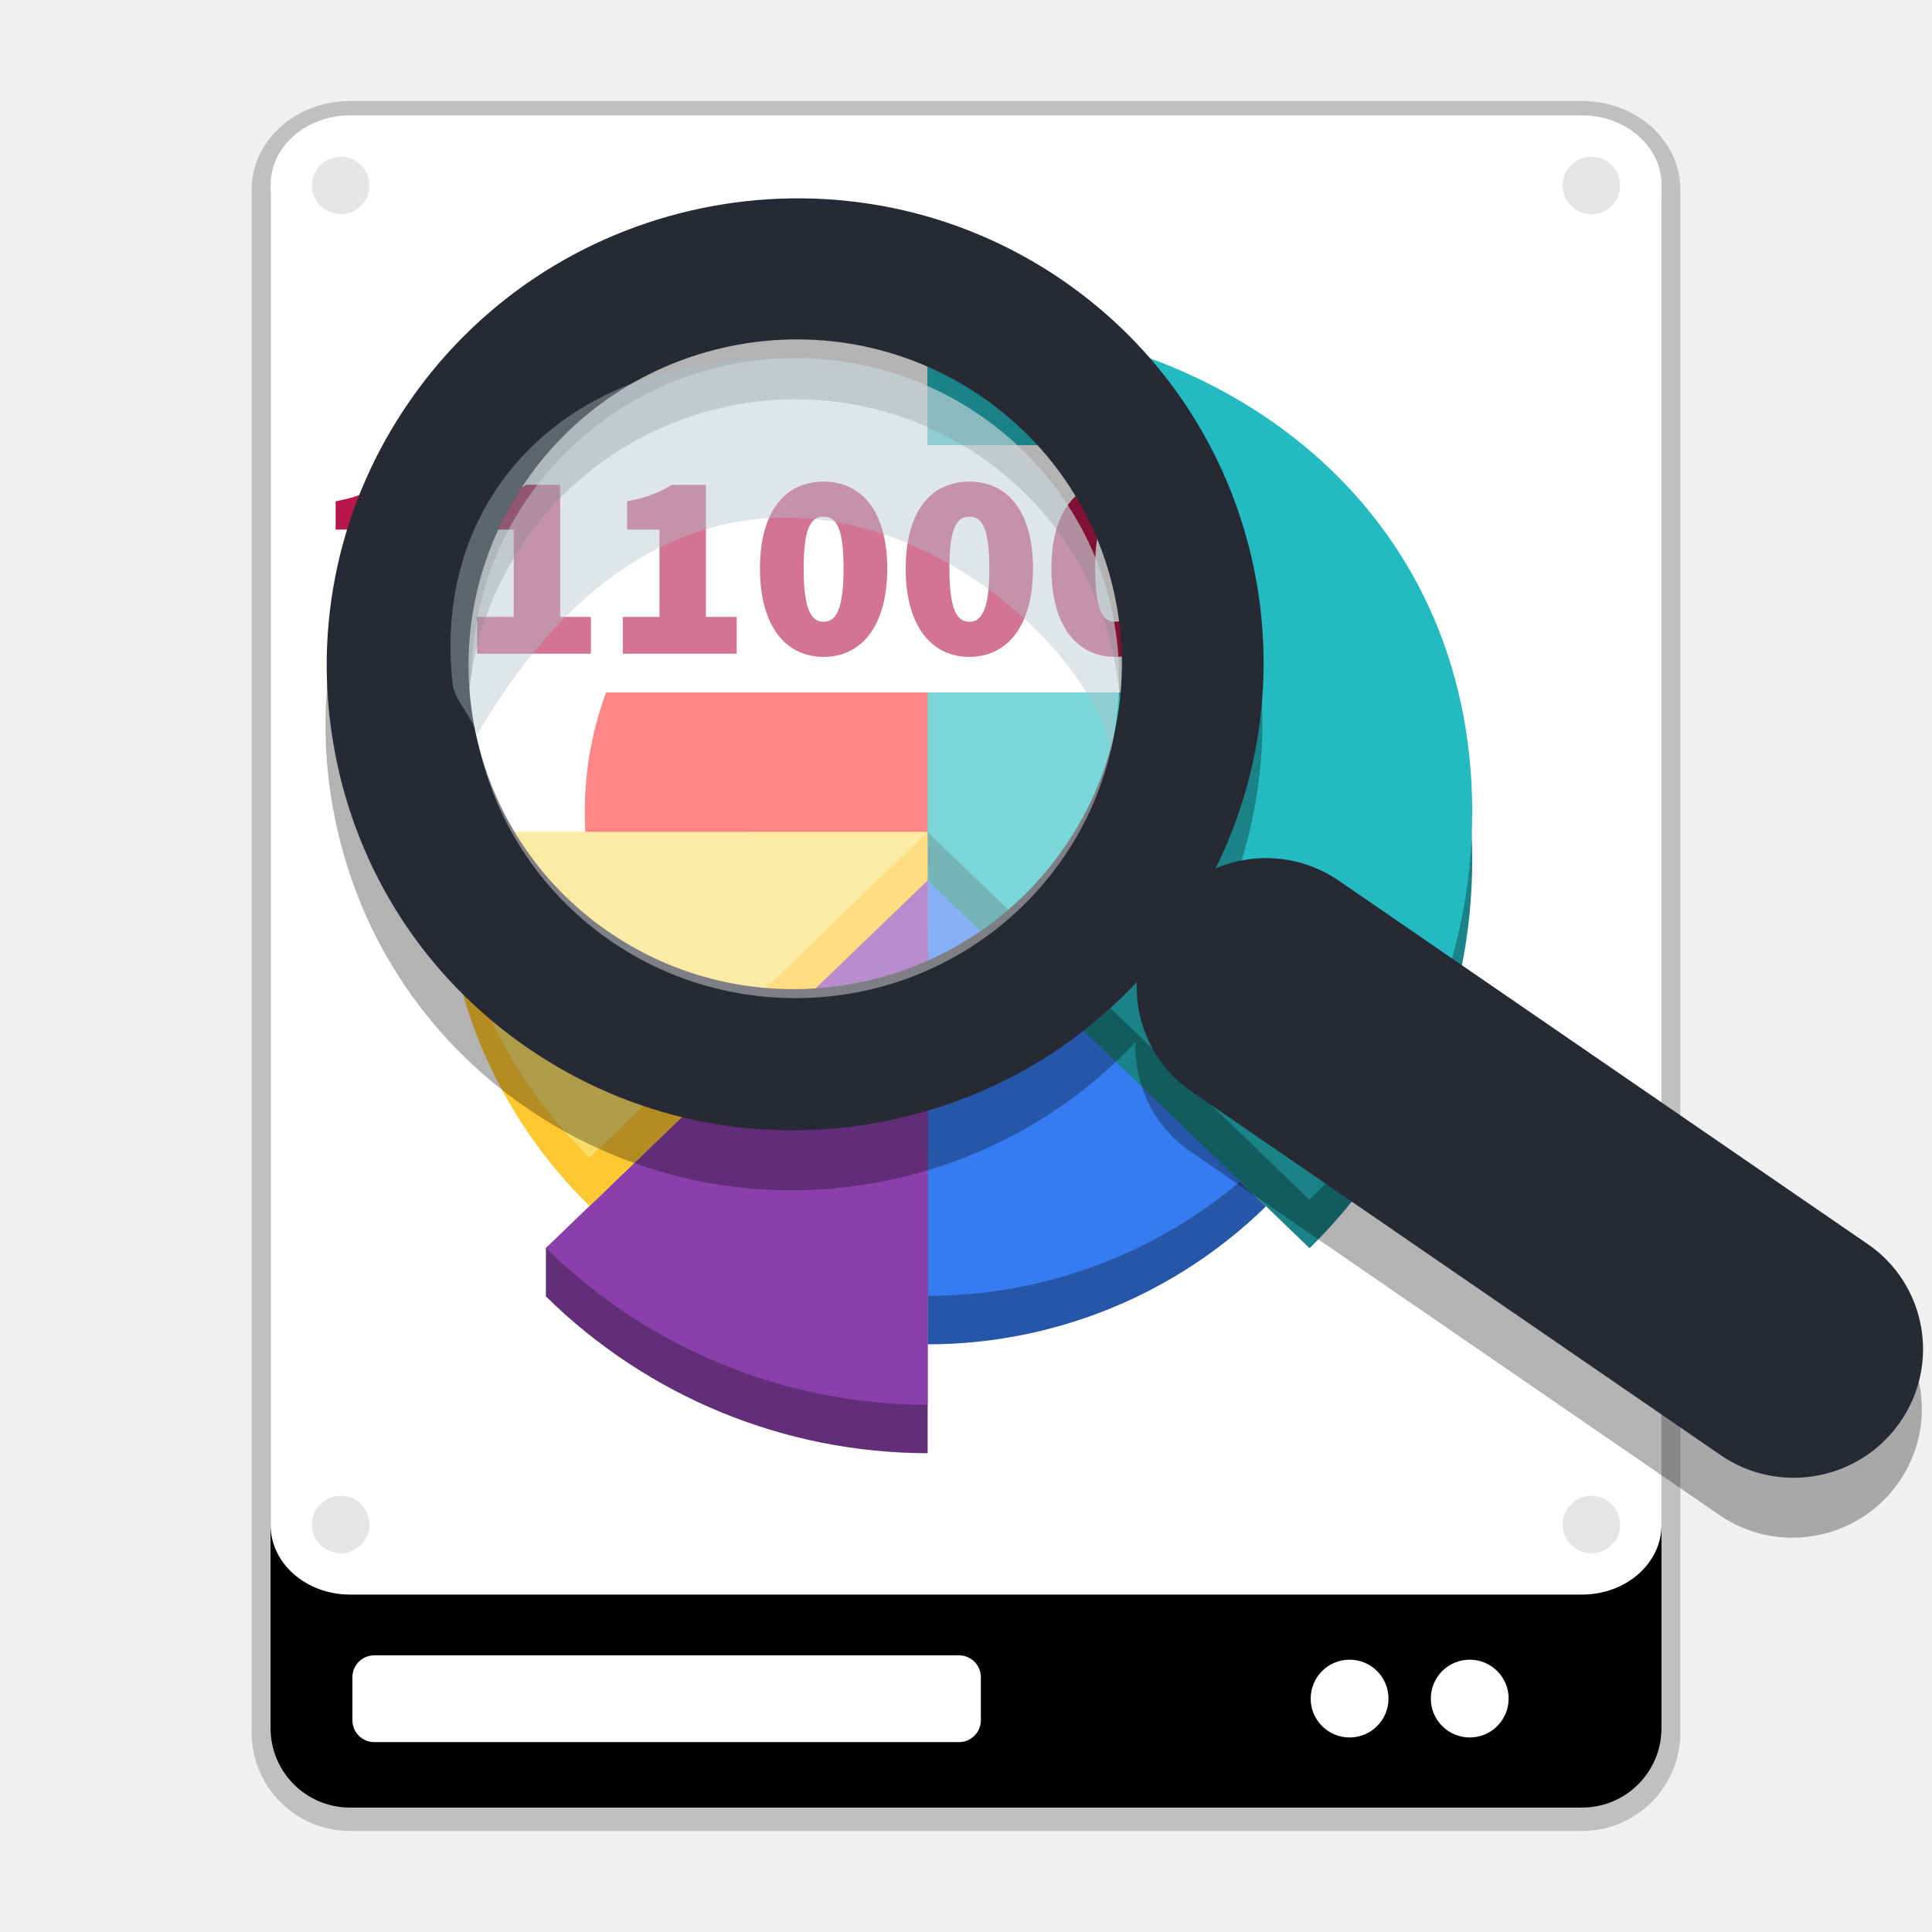
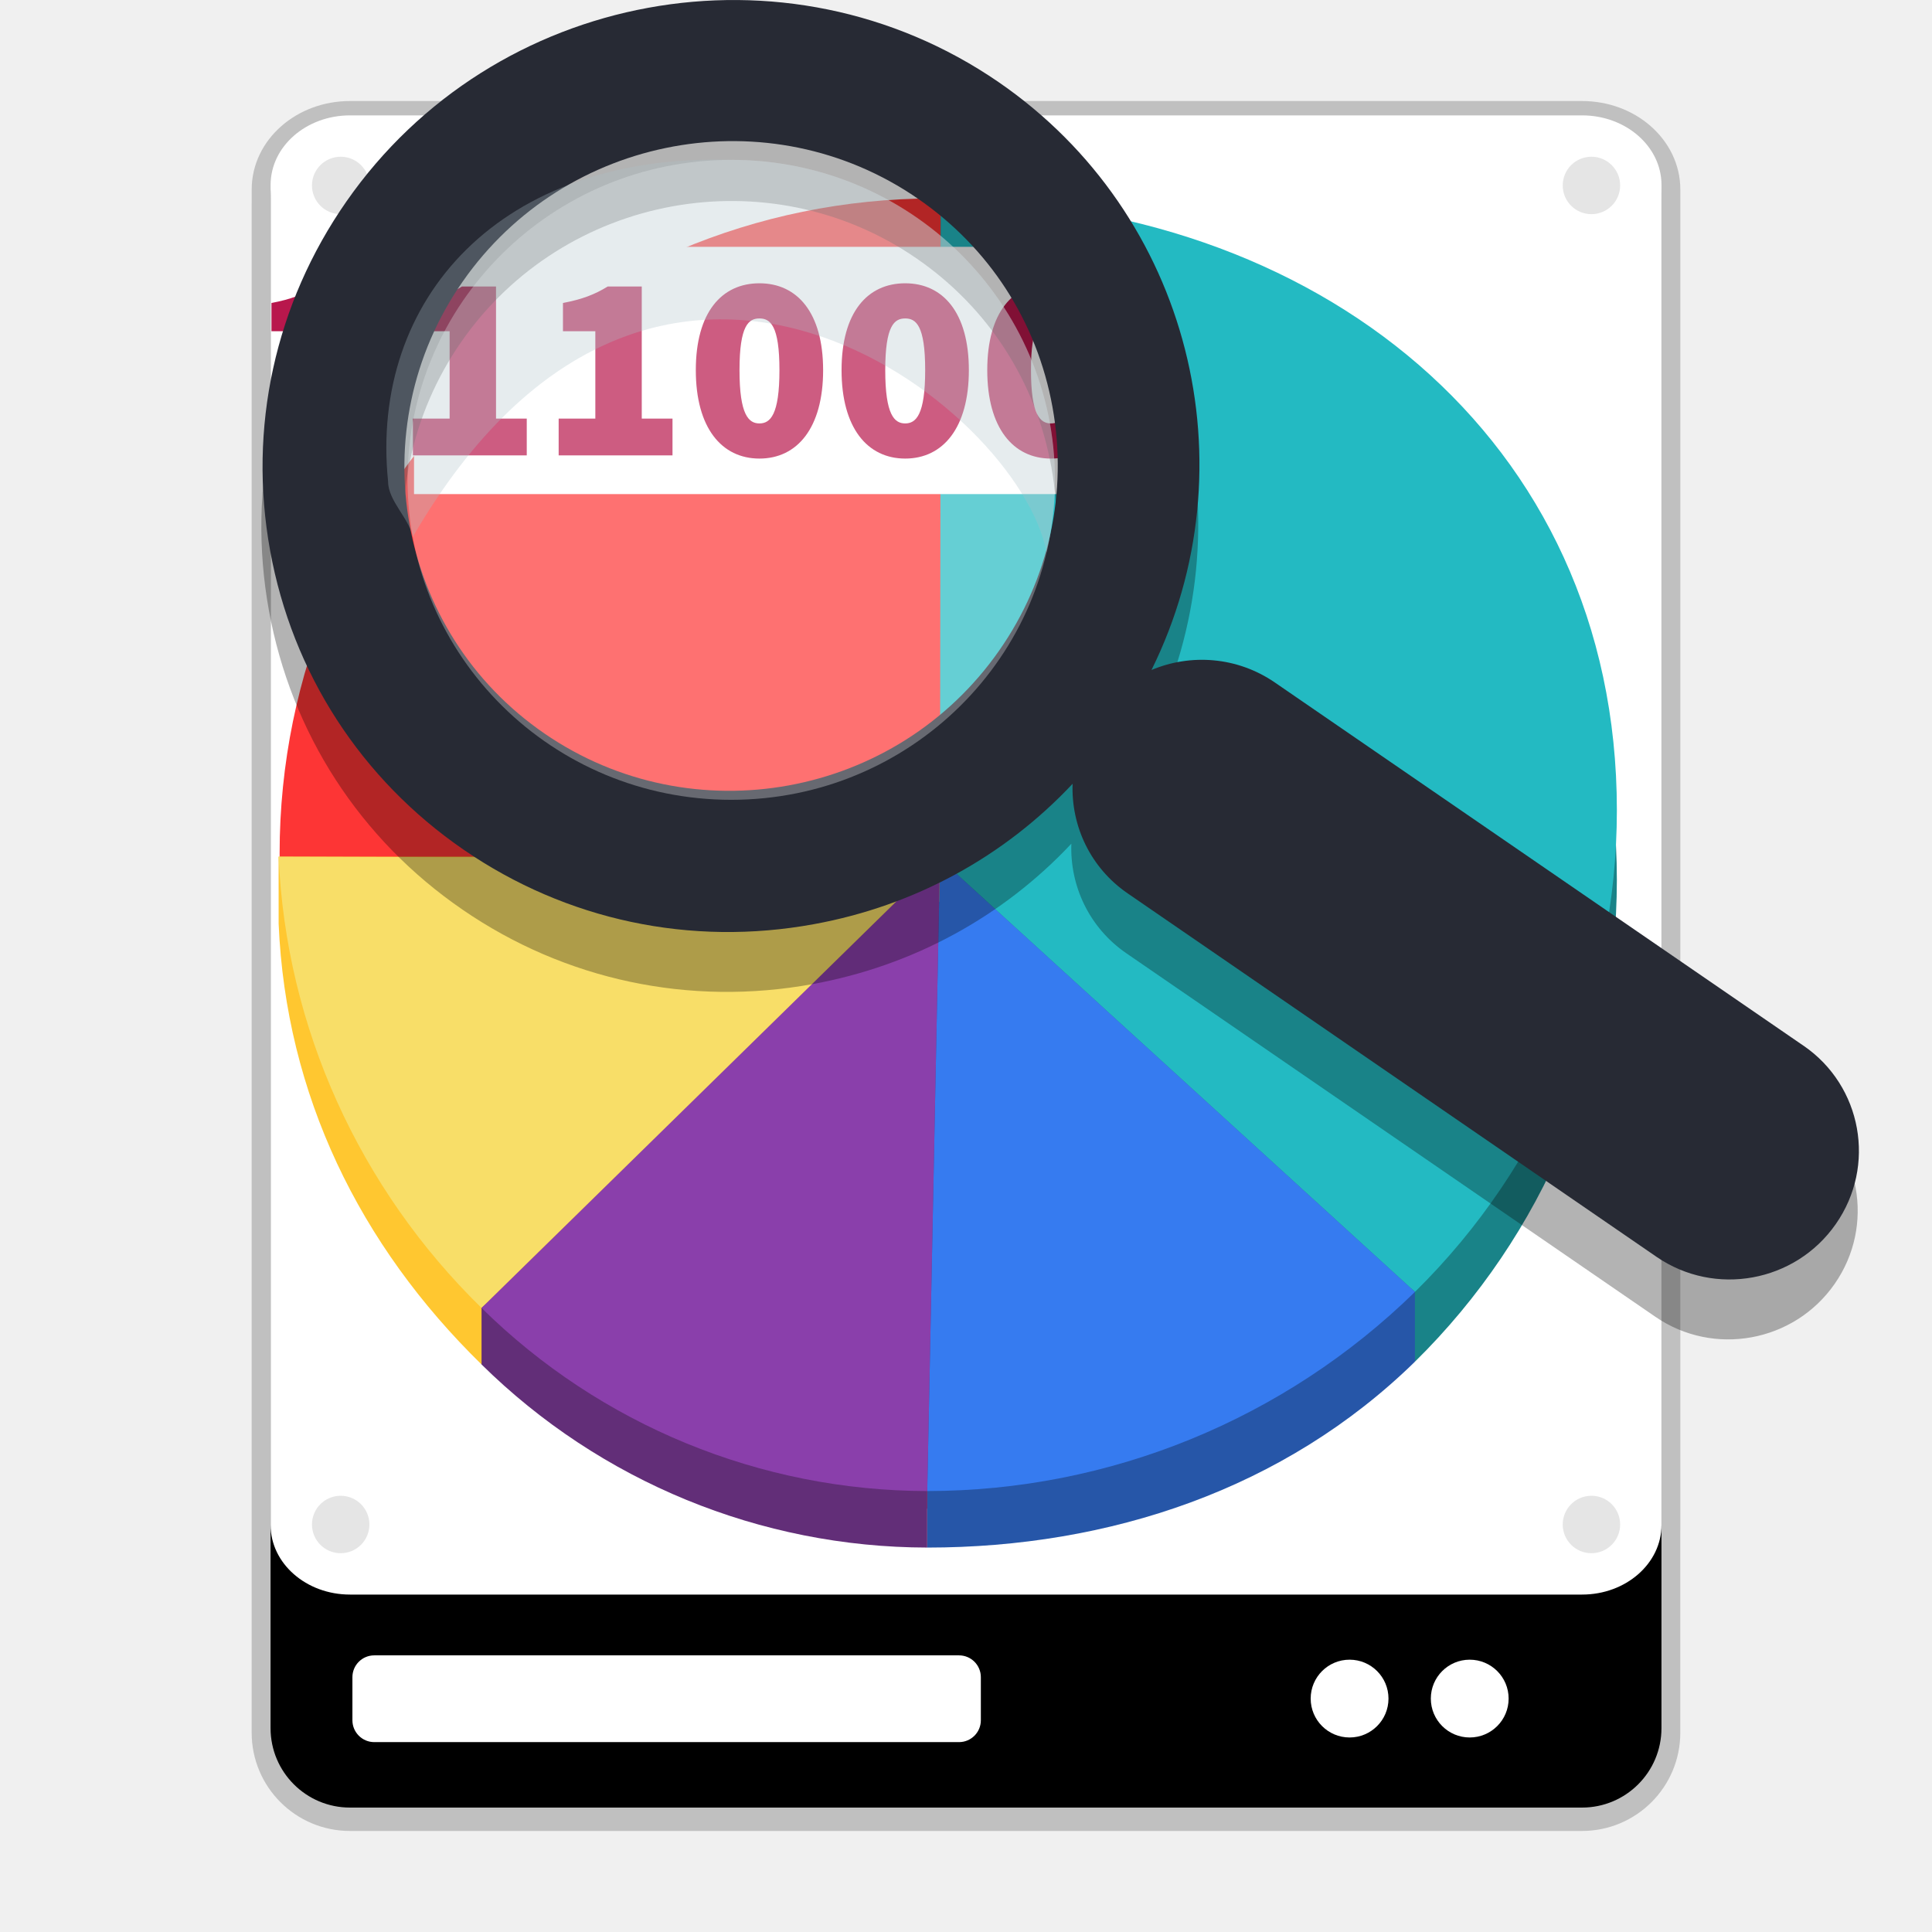
<svg xmlns="http://www.w3.org/2000/svg" xmlns:xlink="http://www.w3.org/1999/xlink" width="512" height="512" version="1.1" viewBox="0 0 384 384">
  <defs>
    <filter id="a" x="0%" y="0%" width="100%" height="100%">
      <feColorMatrix in="SourceGraphic" values="0 0 0 0 1 0 0 0 0 1 0 0 0 0 1 0 0 0 1 0" />
    </filter>
-     <mask id="n">
+     <mask id="m">
      <g filter="url(#a)">
        <rect width="384" height="384" fill-opacity=".102" />
      </g>
    </mask>
-     <clipPath id="u">
+     <clipPath id="f">
      <rect width="384" height="384" />
    </clipPath>
-     <g id="y" clip-path="url(#u)">
+     <g id="b" clip-path="url(#f)">
      <path transform="scale(.75)" d="m98.391 49.75c0 4.479-3.63 8.109-8.109 8.109s-8.109-3.63-8.109-8.109 3.63-8.109 8.109-8.109 8.109 3.63 8.109 8.109zm0 0" stroke="#fff" stroke-linecap="round" stroke-linejoin="round" stroke-width=".997" />
    </g>
-     <mask id="o">
+     <mask id="l">
      <g filter="url(#a)">
        <rect width="384" height="384" fill-opacity=".102" />
      </g>
    </mask>
-     <clipPath id="t">
+     <clipPath id="g">
      <rect width="384" height="384" />
    </clipPath>
-     <g id="v" clip-path="url(#t)">
+     <g id="e" clip-path="url(#g)">
      <path transform="scale(.75)" d="m429.85 49.75c0 4.479-3.63 8.109-8.109 8.109-4.474 0-8.104-3.63-8.104-8.109s3.63-8.109 8.104-8.109c4.479 0 8.109 3.63 8.109 8.109zm0 0" stroke="#fff" stroke-linecap="round" stroke-linejoin="round" stroke-width=".997" />
    </g>
-     <mask id="p">
+     <mask id="k">
      <g filter="url(#a)">
        <rect width="384" height="384" fill-opacity=".102" />
      </g>
    </mask>
-     <clipPath id="s">
+     <clipPath id="h">
      <rect width="384" height="384" />
    </clipPath>
-     <g id="w" clip-path="url(#s)">
+     <g id="d" clip-path="url(#h)">
      <path transform="scale(.75)" d="m98.391 404.61c0 4.479-3.63 8.109-8.109 8.109s-8.109-3.63-8.109-8.109 3.63-8.109 8.109-8.109 8.109 3.63 8.109 8.109zm0 0" stroke="#fff" stroke-linecap="round" stroke-linejoin="round" stroke-width=".997" />
    </g>
-     <mask id="q">
+     <mask id="j">
      <g filter="url(#a)">
        <rect width="384" height="384" fill-opacity=".102" />
      </g>
    </mask>
-     <clipPath id="r">
+     <clipPath id="i">
      <rect width="384" height="384" />
    </clipPath>
-     <g id="x" clip-path="url(#r)">
+     <g id="c" clip-path="url(#i)">
      <path transform="scale(.75)" d="m429.85 404.61c0 4.479-3.63 8.109-8.109 8.109-4.474 0-8.104-3.63-8.104-8.109s3.63-8.109 8.104-8.109c4.479 0 8.109 3.63 8.109 8.109zm0 0" stroke="#fff" stroke-linecap="round" stroke-linejoin="round" stroke-width=".997" />
    </g>
-     <clipPath>
-       <rect width="384" height="384" />
-     </clipPath>
  </defs>
  <g transform="translate(.0024 -.45382)">
    <path d="m69.555 24.285c-8.715 0-15.781 6.191-15.781 13.828v2.616c-0.001 0.077-0.006 0.154-0.006 0.231v303.88c0 8.715 7.066 15.782 15.781 15.782h244.89c8.715 0 15.781-7.067 15.781-15.782v-40.131c2e-3 -0.085 7e-3 -0.169 7e-3 -0.255v-266.34c0-7.637-7.066-13.828-15.781-13.828z" opacity=".2" stroke="#000" stroke-width="7.5" />
    <path d="m69.555 24.285h244.89c8.715 0 15.781 7.066 15.781 15.777v303.88c0 8.715-7.066 15.781-15.781 15.781h-244.89c-8.715 0-15.781-7.066-15.781-15.781v-303.88c0-8.711 7.066-15.777 15.781-15.777z" />
    <g fill="#fff">
      <path d="m74.383 329.47h116.23c2.394 0 4.336 1.941 4.336 4.336v8.566c0 2.394-1.941 4.34-4.336 4.34h-116.23c-2.398 0-4.34-1.945-4.34-4.34v-8.566c0-2.394 1.941-4.336 4.34-4.336z" />
      <path d="m69.562 23.387h244.89c8.715 0 15.781 6.191 15.781 13.828v266.34c0 7.641-7.066 13.832-15.781 13.832h-244.89c-8.715 0-15.781-6.191-15.781-13.832v-266.34c0-7.637 7.066-13.828 15.781-13.828z" />
      <path d="m275.97 338.06c0 4.269-3.461 7.731-7.731 7.731-4.273 0-7.734-3.461-7.734-7.731s3.461-7.731 7.734-7.731c4.269 0 7.731 3.461 7.731 7.731z" />
      <path d="m299.85 338.06c0 4.269-3.465 7.731-7.734 7.731s-7.731-3.461-7.731-7.731 3.461-7.731 7.731-7.731 7.734 3.461 7.734 7.731z" />
    </g>
-     <use width="100%" height="100%" mask="url(#n)" xlink:href="#y" />
-     <use width="100%" height="100%" mask="url(#o)" xlink:href="#v" />
-     <use width="100%" height="100%" mask="url(#p)" xlink:href="#w" />
-     <use width="100%" height="100%" mask="url(#q)" xlink:href="#x" />
+     <use width="100%" height="100%" mask="url(#m)" xlink:href="#b" />
+     <use width="100%" height="100%" mask="url(#l)" xlink:href="#e" />
+     <use width="100%" height="100%" mask="url(#k)" xlink:href="#d" />
+     <use width="100%" height="100%" mask="url(#j)" xlink:href="#c" />
  </g>
-   <g transform="matrix(.69842 0 0 .69842 56.365 36.885)" stroke-width=".918">
-     <path d="m183.29 197.74v132.02c36-0.011 70.569-14.109 96.302-39.282z" fill="#2656a8" />
-     <path d="m280.87 178.22c0 53.891-43.687 97.578-97.578 97.578s-97.578-43.687-97.578-97.578 43.687-97.578 97.578-97.578 97.578 43.687 97.578 97.578z" fill="#fd3535" />
-     <path d="m183.29 183.96v132.02c36-0.011 70.569-14.109 96.302-39.282z" fill="#367bf0" />
-     <path d="m183.29 37.026v160.72l108.69 104.66c29.597-29.115 46.271-68.89 46.288-110.4 0-85.592-69.385-154.98-154.98-154.98z" fill="#198388" />
-     <path d="m183.29 38.25v145.72l108.69 104.66c29.597-29.115 46.271-68.89 46.288-110.4 0-85.592-69.385-139.98-154.98-139.98z" fill="#23bac2" />
+   <g transform="matrix(.81543 0 0 .81543 34.838 13.427)" stroke-width=".918">
+     <path d="m344.81 191.59c0 88.196-71.496 159.69-159.69 159.69-88.196 0-159.69-71.496-159.69-159.69 0-88.196 71.496-159.69 159.69-159.69 88.196 0 159.69 71.496 159.69 159.69z" fill="#fd3535" stroke-width="1.503" />
+     <path d="m186.59 33.25v170.9l115.57 111.29c31.472-30.959 49.202-73.254 49.22-117.39 0-91.014-73.78-164.8-164.8-164.8z" fill="#198388" stroke-width=".977" />
+     <path d="m186.59 32.191-0.197 160.65 115.77 105.59c31.472-30.959 49.202-73.254 49.22-117.39 0-91.014-73.78-148.85-164.8-148.85z" fill="#23bac2" stroke-width=".977" />
+     <path d="m25.193 208.71c1.769 41.599 19.68 78.295 49.457 107.4l113.95-107.4 4e-3 -16.361-163.42-5e-3z" fill="#ffc730" stroke-width="1.091" />
+     <path d="m25.193 192.34c1.769 41.599 19.68 80.891 49.457 110l111.74-109.5z" fill="#f8de68" stroke-width="1.091" />
+     <path d="m183.29 200.97v159.78c44.436-0.013 87.107-14.234 118.87-45.306v-17.009z" fill="#2656a8" stroke-width="1.134" />
+     <path d="m186.39 192.84-3.098 154.13c44.436-0.013 87.107-17.469 118.87-48.541z" fill="#367bf0" stroke-width="1.134" />
    <path d="m183.29 211.51-108.64 90.828-1e-6 13.776c28.954 28.553 67.968 44.581 108.64 44.632z" fill="#622e78" />
-     <path d="m183.29 197.74-108.64 104.6c28.954 28.553 67.968 44.581 108.64 44.632z" fill="#8a3fab" />
-     <path d="m45.732 197.74c1.489 35.017 16.269 68.154 41.335 92.656l96.219-92.656 3e-3 -13.772-137.56-4e-3z" fill="#ffc730" />
-     <path d="m45.732 183.96c1.489 35.017 16.269 68.154 41.335 92.656l96.219-92.656z" fill="#f8de68" />
+     <path d="m186.39 192.84-111.74 109.5c28.954 28.553 67.968 44.581 108.64 44.632z" fill="#8a3fab" />
  </g>
-   <g transform="translate(-1.79 -78.363)" stroke-width="7.37">
+   <g transform="translate(-14.539 -117.78)" stroke-width="7.37">
    <rect x="96.83" y="166.84" width="134.16" height="49.146" fill="#fff" />
-     <path d="m84.159 174.72h-6.758c-2.58 1.585-5.041 2.543-8.903 3.28v5.616h6.434v17.365h-7.289v7.311h22.627v-7.311h-6.11zm28.967 0h-6.758c-2.572 1.585-5.041 2.543-8.896 3.28v5.616h6.434v17.365h-7.297v7.311h22.627v-7.311h-6.11zm28.967 0h-6.758c-2.58 1.585-5.041 2.543-8.903 3.28v5.616h6.434v17.365h-7.289v7.311h22.627v-7.311h-6.11zm23.393-0.634c-7.503 0-12.648 5.771-12.648 17.261s5.144 17.578 12.648 17.578c7.511 0 12.655-6.095 12.655-17.578-8e-3 -11.439-5.152-17.261-12.655-17.261zm0 27.853c-2.145 0-3.965-1.688-3.965-10.591s1.821-10.274 3.965-10.274 3.973 1.378 3.973 10.274-1.828 10.591-3.973 10.591zm28.967-27.853c-7.503 0-12.648 5.771-12.648 17.261s5.144 17.578 12.648 17.578c7.511 0 12.655-6.095 12.655-17.578 0-11.439-5.152-17.261-12.655-17.261zm0 27.853c-2.145 0-3.965-1.688-3.965-10.591s1.828-10.274 3.965-10.274c2.145 0 3.973 1.378 3.973 10.274s-1.828 10.591-3.973 10.591zm28.967-27.853c-7.511 0-12.655 5.771-12.655 17.261s5.144 17.578 12.655 17.578c7.511 0 12.655-6.095 12.655-17.578 0-11.439-5.144-17.261-12.655-17.261zm0 27.853c-2.145 0-3.965-1.688-3.965-10.591s1.821-10.274 3.965-10.274c2.145 0 3.965 1.378 3.965 10.274s-1.821 10.591-3.965 10.591z" clip-rule="evenodd" fill="#b8174c" fill-rule="evenodd" />
+     <path d="m84.159 174.72h-6.758c-2.58 1.585-5.041 2.543-8.903 3.28v5.616h6.434v17.365h-7.289v7.311h22.627v-7.311h-6.11zm28.967 0h-6.758c-2.572 1.585-5.041 2.543-8.896 3.28v5.616h6.434v17.365h-7.297v7.311h22.627v-7.311h-6.11zm28.967 0h-6.758c-2.58 1.585-5.041 2.543-8.903 3.28v5.616h6.434v17.365h-7.289v7.311h22.627v-7.311h-6.11zm23.393-0.634c-7.503 0-12.648 5.771-12.648 17.261s5.144 17.578 12.648 17.578c7.511 0 12.655-6.095 12.655-17.578-8e-3 -11.439-5.152-17.261-12.655-17.261zm0 27.853c-2.145 0-3.965-1.688-3.965-10.591s1.821-10.274 3.965-10.274 3.973 1.378 3.973 10.274-1.828 10.591-3.973 10.591zm28.967-27.853c-7.503 0-12.648 5.771-12.648 17.261s5.144 17.578 12.648 17.578c7.511 0 12.655-6.095 12.655-17.578 0-11.439-5.152-17.261-12.655-17.261zm0 27.853c-2.145 0-3.965-1.688-3.965-10.591s1.828-10.274 3.965-10.274c2.145 0 3.973 1.378 3.973 10.274s-1.828 10.591-3.973 10.591zm28.967-27.853c-7.511 0-12.655 5.771-12.655 17.261s5.144 17.578 12.655 17.578 12.655-6.095 12.655-17.578c0-11.439-5.144-17.261-12.655-17.261zm0 27.853c-2.145 0-3.965-1.688-3.965-10.591s1.821-10.274 3.965-10.274 3.965 1.378 3.965 10.274-1.821 10.591-3.965 10.591z" clip-rule="evenodd" fill="#b8174c" fill-rule="evenodd" />
    <path d="m372.79 337.54-105.12-72.214c-7.481-5.13-16.708-5.749-24.499-2.476 20.01-40.469 7.864-90.536-30.404-116.85-42.164-28.967-100.31-18.315-129.62 23.732-14.188 20.372-19.576 45.005-15.161 69.371 4.415 24.352 18.079 45.467 38.488 59.478 20.394 14.011 45.129 19.273 69.634 14.785 19.951-3.648 37.779-13.407 51.371-27.897-0.302 8.38 3.53 16.716 10.974 21.809l105.09 72.214c11.601 7.997 27.587 5.056 35.642-6.523 8.078-11.586 5.211-27.432-6.39-35.429zm-159.86-78.597c-20.453 29.335-61.003 36.747-90.397 16.539-29.392-20.18-36.691-60.487-16.259-89.836 20.453-29.327 61.02-36.742 90.403-16.524 14.225 9.766 23.747 24.492 26.821 41.473 3.081 16.981-0.678 34.154-10.569 48.349z" opacity=".3" />
    <path d="m373.02 325.64-105.11-72.222c-7.488-5.13-16.716-5.749-24.499-2.476 20.01-40.469 7.864-90.536-30.404-116.85-42.173-28.967-100.32-18.308-129.62 23.74-14.195 20.372-19.576 45.005-15.161 69.371 4.415 24.344 18.087 45.461 38.488 59.478 20.394 14.018 45.129 19.281 69.634 14.777 19.959-3.648 37.788-13.399 51.38-27.897-0.31 8.38 3.53 16.708 10.967 21.801l105.09 72.222c11.608 7.989 27.587 5.056 35.642-6.523 8.078-11.579 5.203-27.432-6.397-35.421zm-159.86-78.597c-20.453 29.327-61.003 36.742-90.397 16.532-29.392-20.187-36.691-60.487-16.259-89.836 20.453-29.318 61.02-36.742 90.403-16.524 14.225 9.773 23.747 24.492 26.821 41.473 3.081 16.988-0.671 34.162-10.569 48.358z" fill="#272a34" />
-     <ellipse cx="159.88" cy="213.15" rx="64.336" ry="63.599" fill="#fff" opacity=".4" />
-     <path d="m159.88 149.55c-45.77-1.408-71.891 27.654-68.206 63.917 0 3.877 4.223 7.356 4.894 11.041 48.364-83.254 120.56-25.826 125.99 3.081 1.083-4.636 1.666-9.471 1.666-14.438-9e-3 -35.12-28.811-63.599-64.342-63.599z" fill="#acc0c7" opacity=".4" />
+     <ellipse cx="159.88" cy="213.15" rx="64.336" ry="63.599" fill="#fff" opacity=".3" />
+     <path d="m159.88 149.55c-45.77-1.408-71.891 27.654-68.206 63.917 0 3.877 4.223 7.356 4.894 11.041 48.364-83.254 120.56-25.826 125.99 3.081 1.083-4.636 1.666-9.471 1.666-14.438-9e-3 -35.12-28.811-63.599-64.342-63.599z" fill="#acc0c7" opacity=".3" />
  </g>
</svg>
